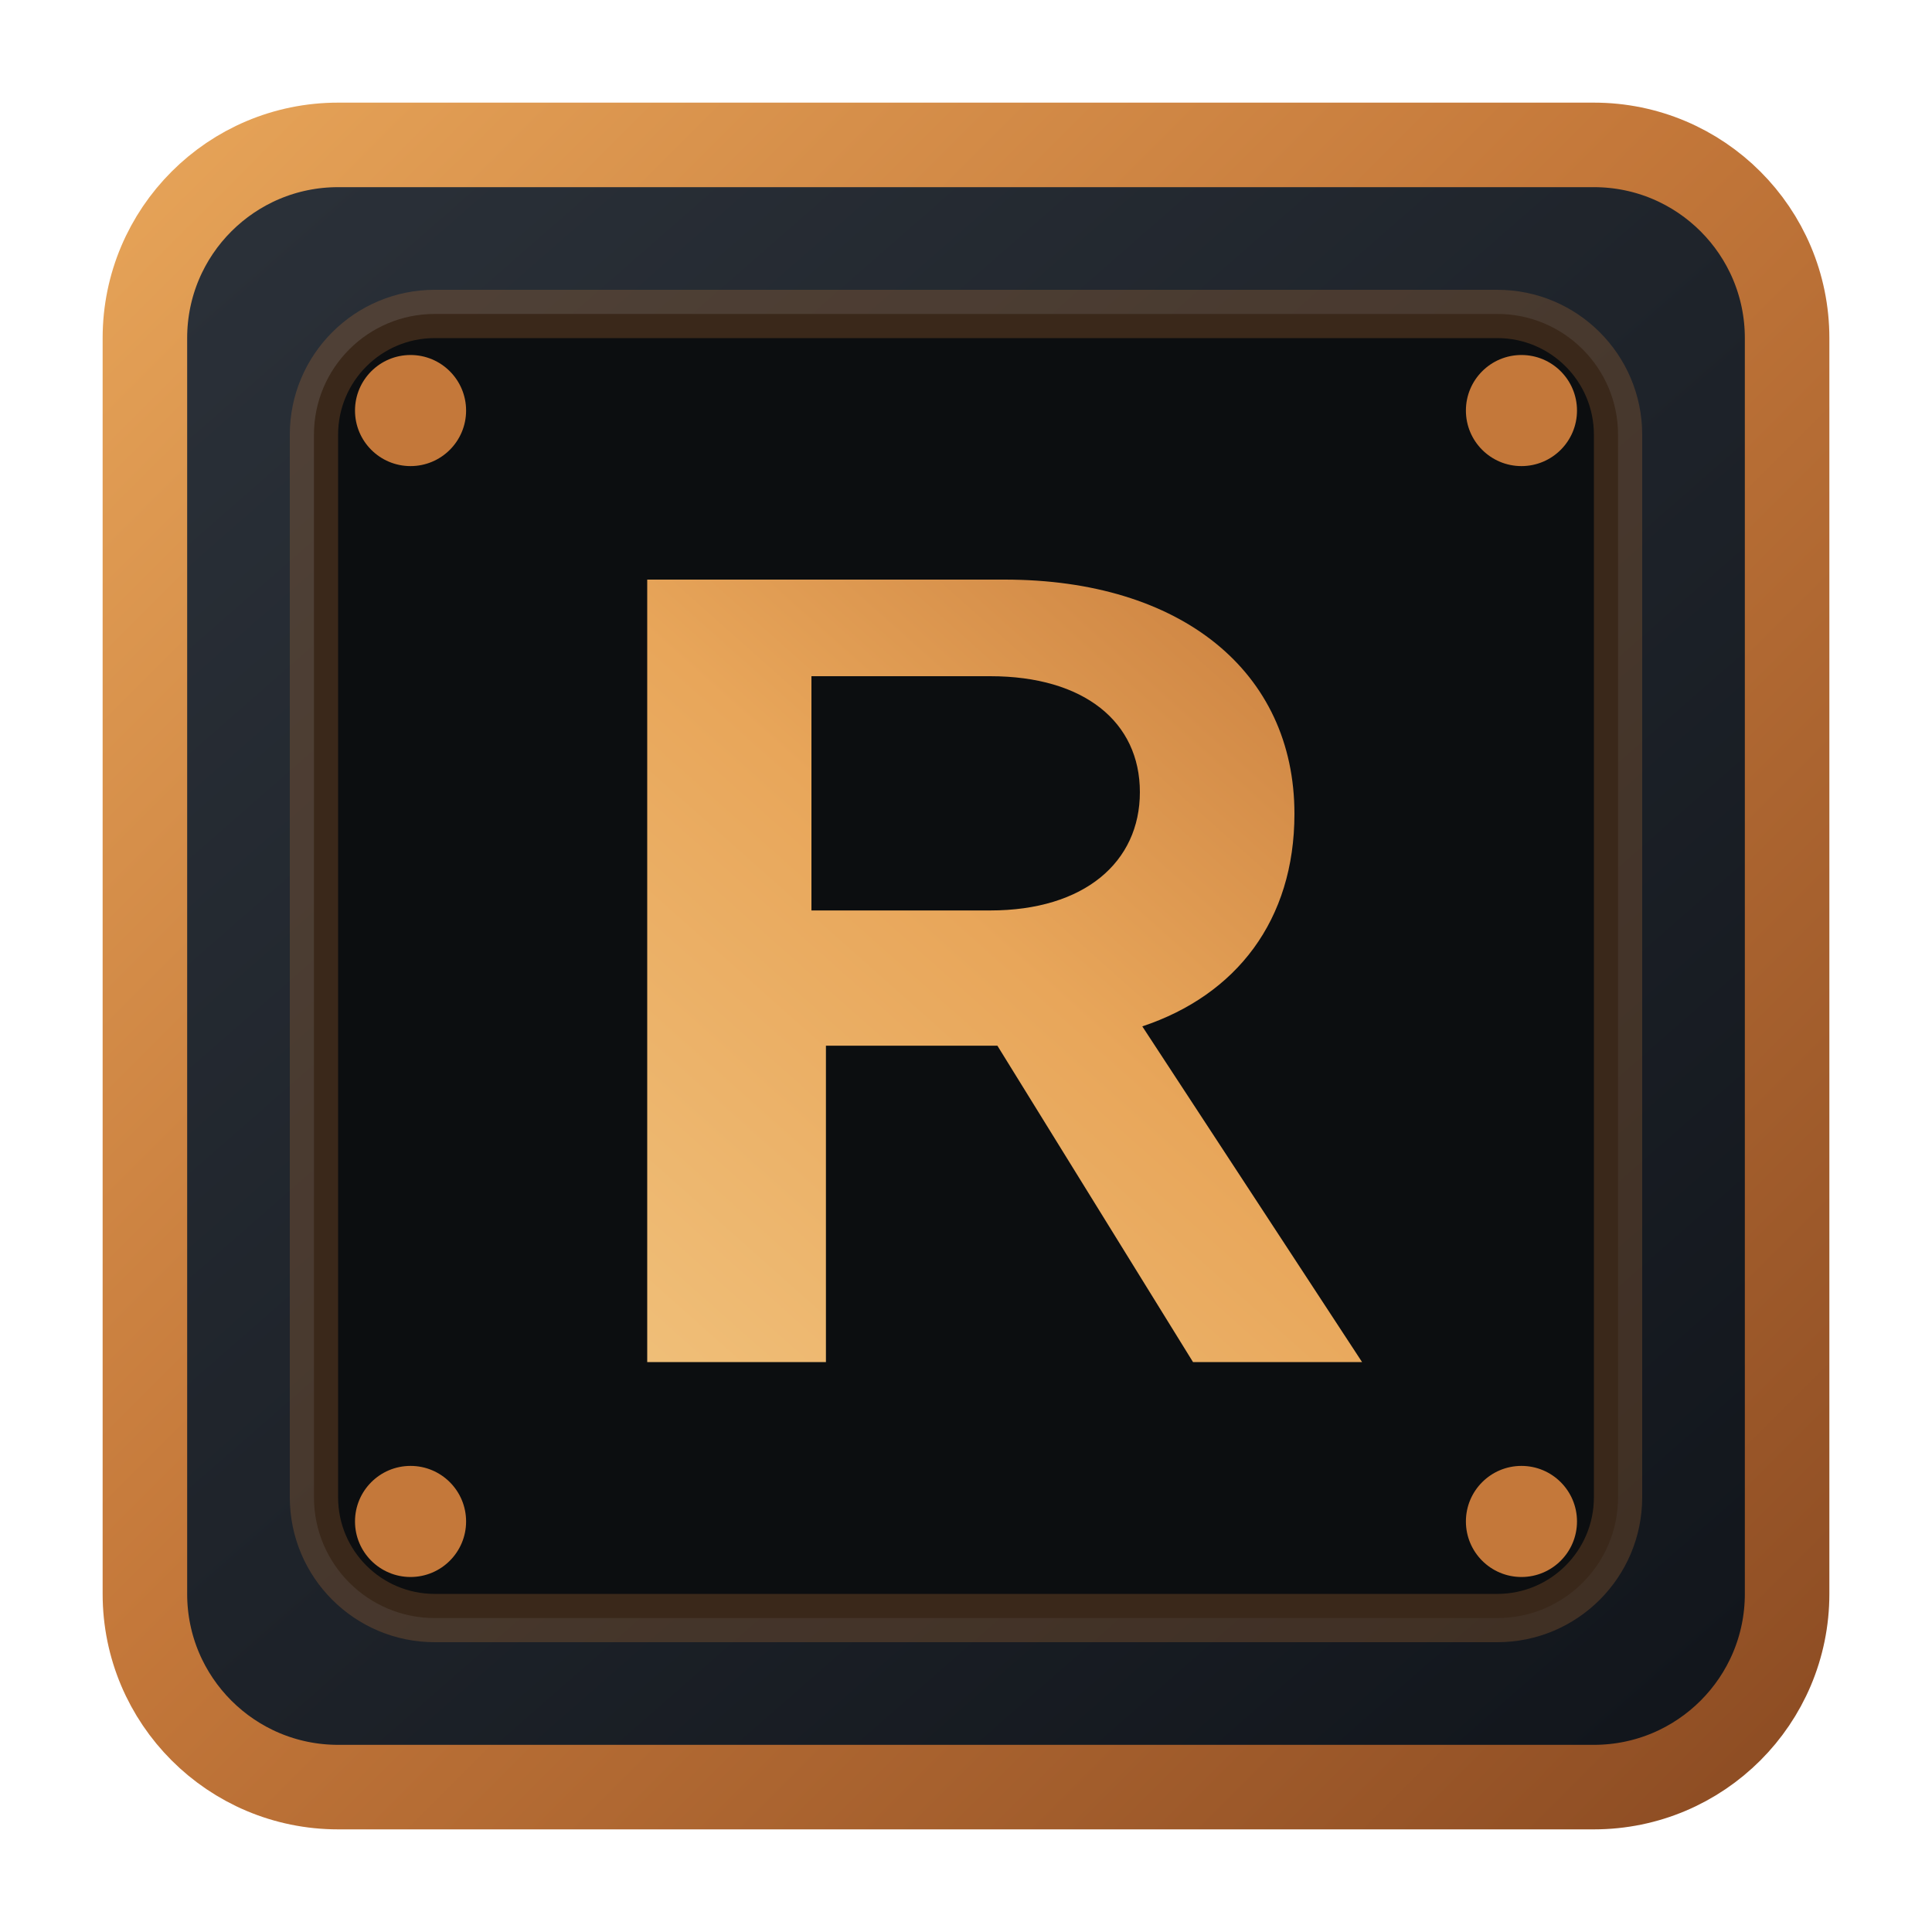
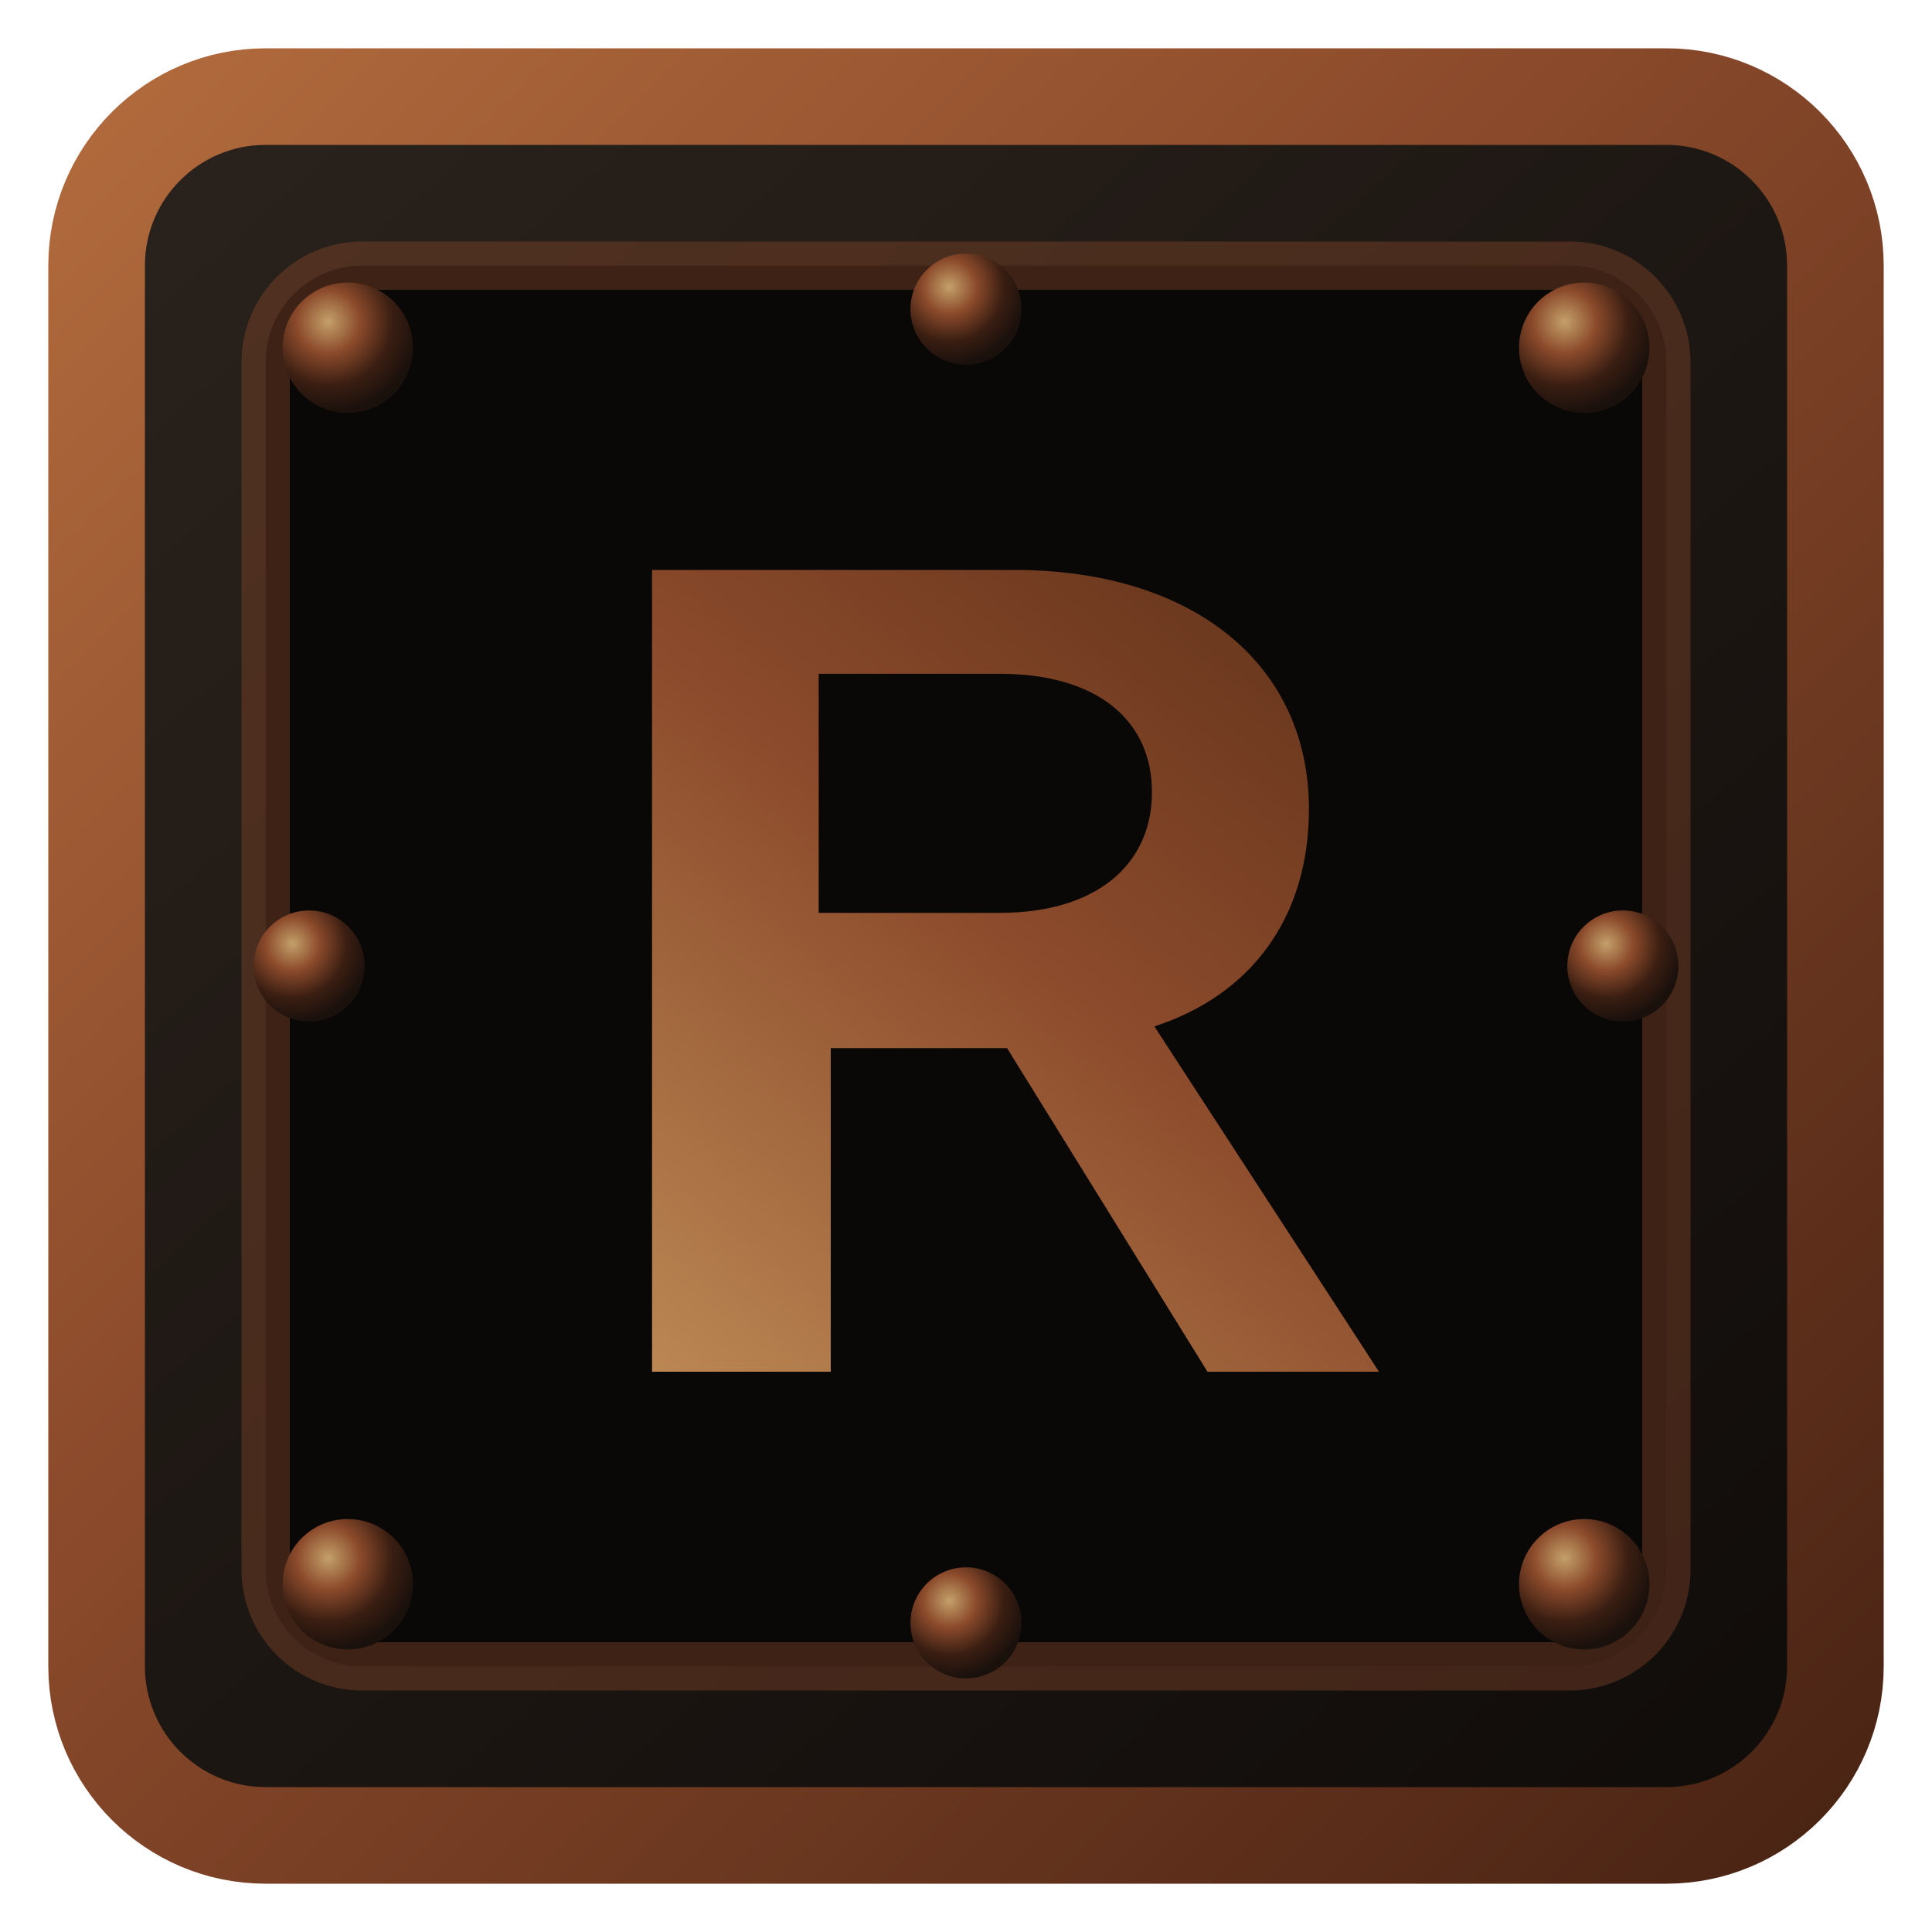
<svg xmlns="http://www.w3.org/2000/svg" viewBox="0 0 40 40" fill="none" role="img" aria-label="rbitcoin">
  <defs>
-     <linearGradient id="plate" x1="6" y1="4" x2="34" y2="36" gradientUnits="userSpaceOnUse">
-       <stop stop-color="#2a3038" />
-       <stop offset="1" stop-color="#12161c" />
+     <linearGradient id="iron" x1="4" y1="2" x2="36" y2="38" gradientUnits="userSpaceOnUse">
+       <stop stop-color="#2a221c" />
+       <stop offset="1" stop-color="#100c0a" />
    </linearGradient>
-     <linearGradient id="copperFrame" x1="2" y1="2" x2="38" y2="38" gradientUnits="userSpaceOnUse">
-       <stop stop-color="#e8a65a" />
-       <stop offset="0.45" stop-color="#c4783a" />
-       <stop offset="1" stop-color="#8a4a22" />
+     <linearGradient id="deepCopper" x1="2" y1="2" x2="38" y2="38" gradientUnits="userSpaceOnUse">
+       <stop stop-color="#b06a3c" />
+       <stop offset="0.4" stop-color="#8b4a2b" />
+       <stop offset="1" stop-color="#4a2414" />
    </linearGradient>
-     <linearGradient id="copperR" x1="12" y1="28" x2="28" y2="10" gradientUnits="userSpaceOnUse">
-       <stop stop-color="#f0c07a" />
-       <stop offset="0.5" stop-color="#e8a65a" />
-       <stop offset="1" stop-color="#c4783a" />
+     <linearGradient id="rFill" x1="12" y1="30" x2="28" y2="10" gradientUnits="userSpaceOnUse">
+       <stop stop-color="#c4925a" />
+       <stop offset="0.55" stop-color="#8b4a2b" />
+       <stop offset="1" stop-color="#5c3018" />
    </linearGradient>
+     <radialGradient id="rivetGrad" cx="0.35" cy="0.3" r="0.7">
+       <stop stop-color="#c4a06a" />
+       <stop offset="0.35" stop-color="#8b4a2b" />
+       <stop offset="0.7" stop-color="#3a1e12" />
+       <stop offset="1" stop-color="#1a100c" />
+     </radialGradient>
  </defs>
-   <rect x="3" y="3" width="34" height="34" rx="4" fill="url(#plate)" stroke="url(#copperFrame)" stroke-width="1.75" />
-   <rect x="6.5" y="6.5" width="27" height="27" rx="2.5" fill="#0c0e10" stroke="rgba(196,120,58,0.25)" stroke-width="1" />
-   <circle cx="8.5" cy="8.5" r="1.15" fill="#c4783a" />
-   <circle cx="31.5" cy="8.5" r="1.15" fill="#c4783a" />
-   <circle cx="8.5" cy="31.5" r="1.15" fill="#c4783a" />
-   <circle cx="31.5" cy="31.5" r="1.15" fill="#c4783a" />
-   <path d="M13.4 28.2V12h7.4c3.65 0 6 1.9 6 4.85 0 2.2-1.2 3.75-3.15 4.4L28.2 28.2h-3.5l-4.05-6.55h-3.55v6.55H13.4Zm3.4-9.35h3.7c1.95 0 3.1-1 3.1-2.45s-1.15-2.4-3.1-2.4h-3.7v4.85Z" fill="url(#copperR)" />
+   <rect x="2" y="2" width="36" height="36" rx="3.5" fill="url(#iron)" stroke="url(#deepCopper)" stroke-width="2" />
+   <rect x="5.5" y="5.5" width="29" height="29" rx="2" fill="#0a0807" stroke="rgba(139,74,43,0.4)" stroke-width="1" />
+   <circle cx="7.2" cy="7.2" r="1.35" fill="url(#rivetGrad)" />
+   <circle cx="20" cy="6.4" r="1.15" fill="url(#rivetGrad)" />
+   <circle cx="32.8" cy="7.2" r="1.35" fill="url(#rivetGrad)" />
+   <circle cx="33.6" cy="20" r="1.15" fill="url(#rivetGrad)" />
+   <circle cx="32.8" cy="32.8" r="1.35" fill="url(#rivetGrad)" />
+   <circle cx="20" cy="33.6" r="1.15" fill="url(#rivetGrad)" />
+   <circle cx="7.2" cy="32.8" r="1.35" fill="url(#rivetGrad)" />
+   <circle cx="6.4" cy="20" r="1.15" fill="url(#rivetGrad)" />
+   <path d="M13.5 28.4V11.8h7.5c3.7 0 6.1 1.95 6.1 4.95 0 2.25-1.2 3.85-3.2 4.5l4.65 7.15h-3.55l-4.15-6.7h-3.65v6.7H13.5Zm3.45-9.5h3.75c2 0 3.15-1 3.15-2.5s-1.15-2.45-3.15-2.45h-3.75v4.95Z" fill="url(#rFill)" />
</svg>
